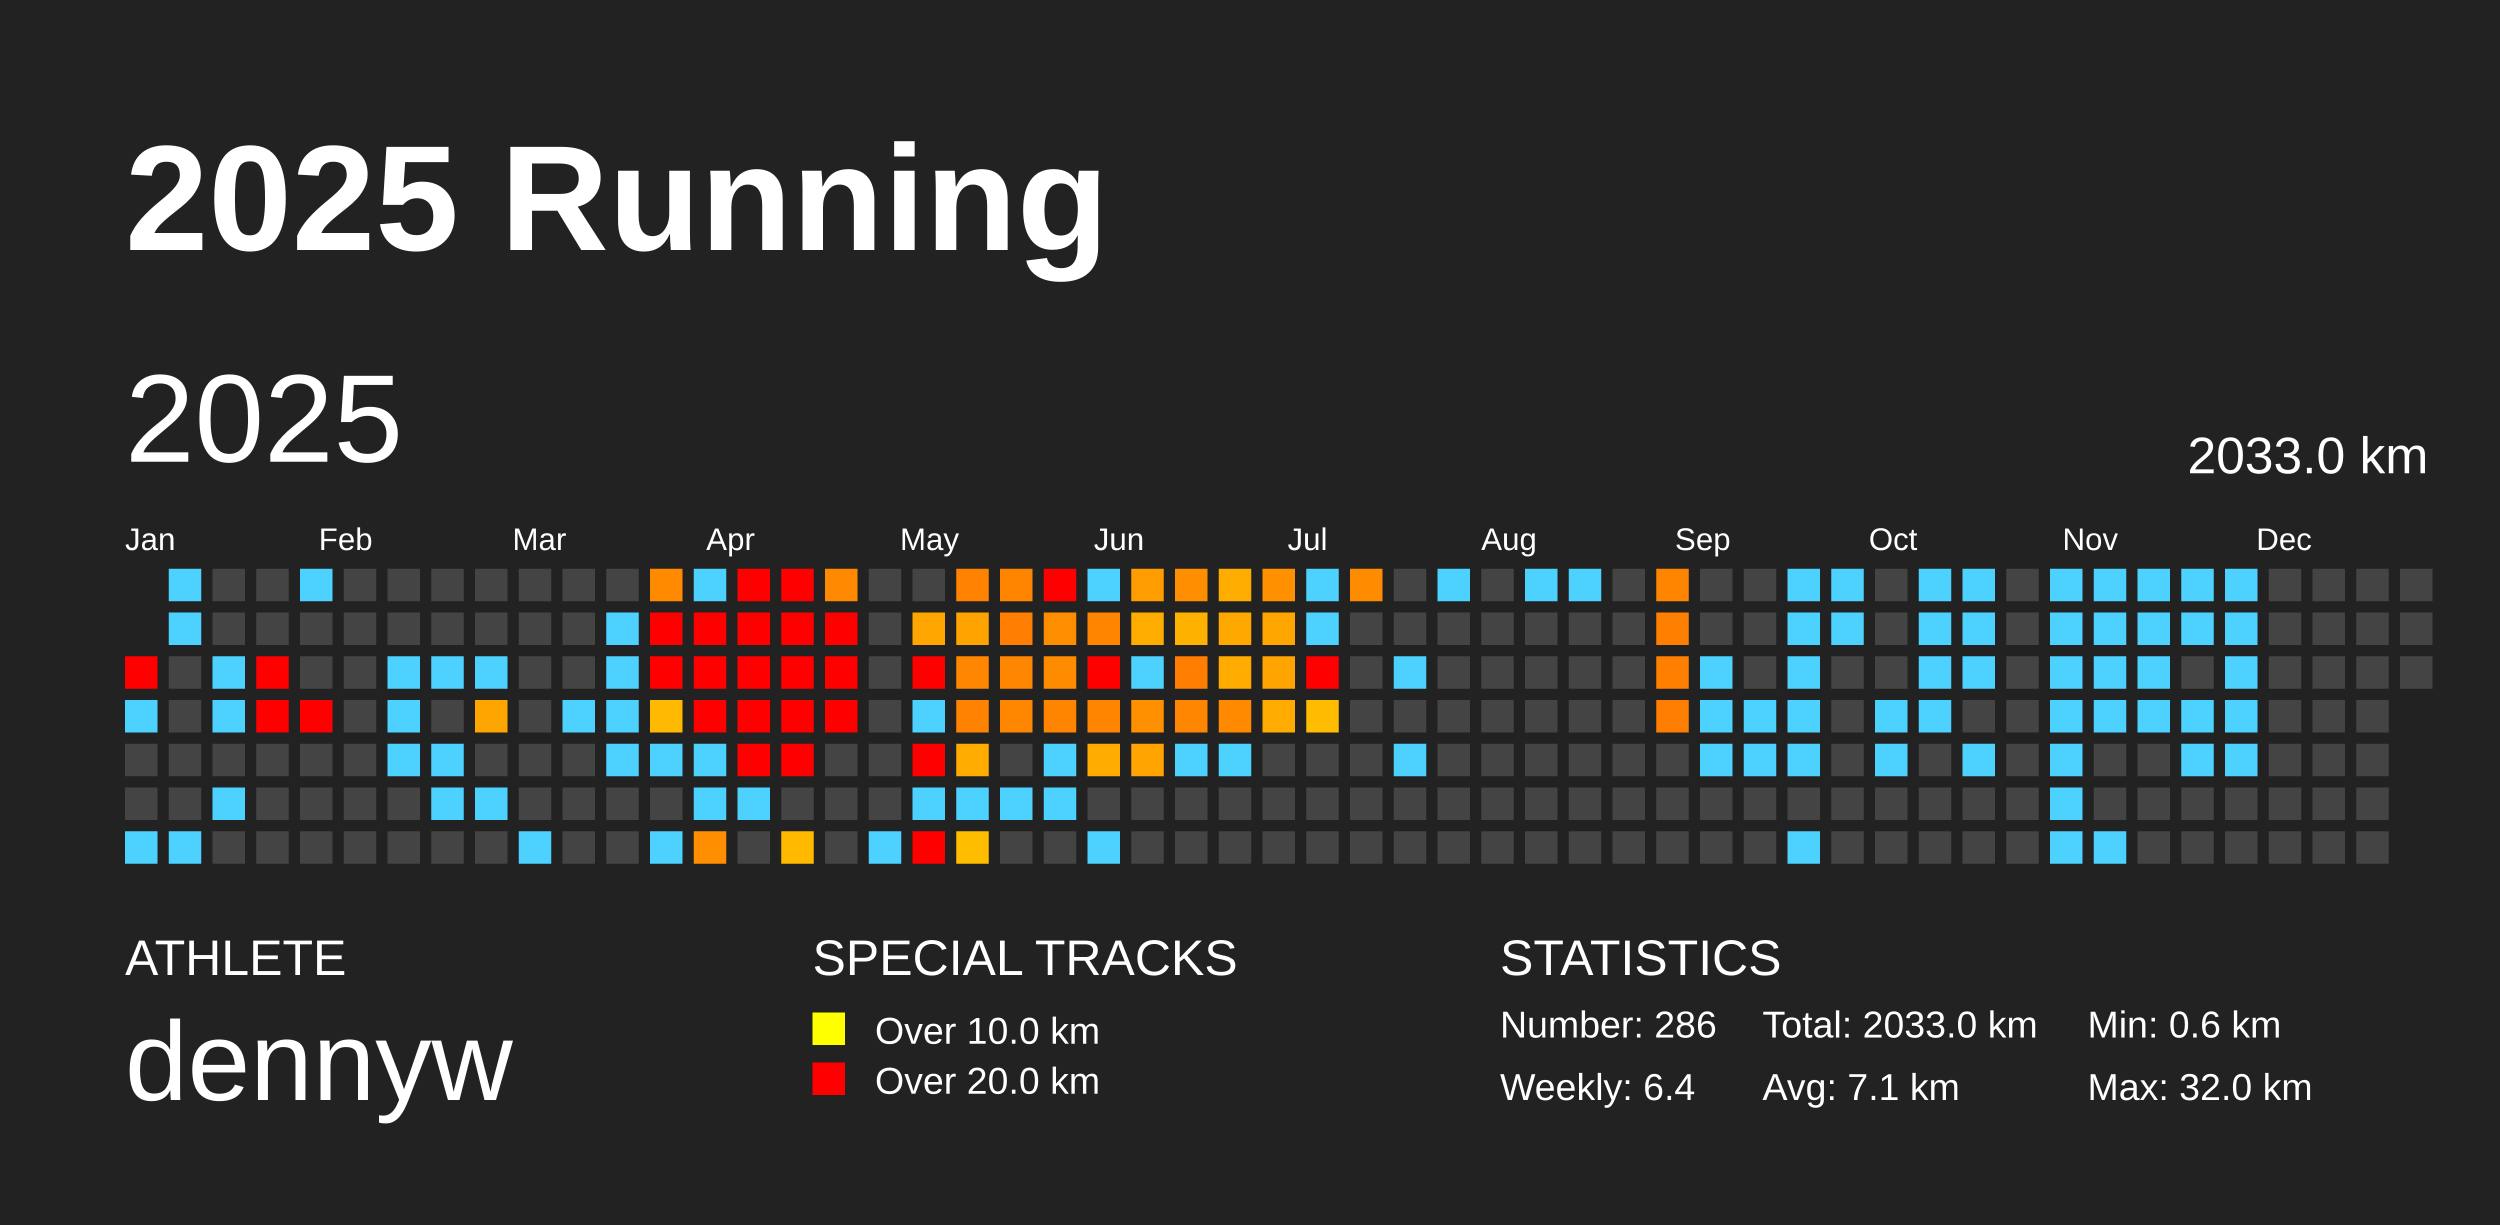
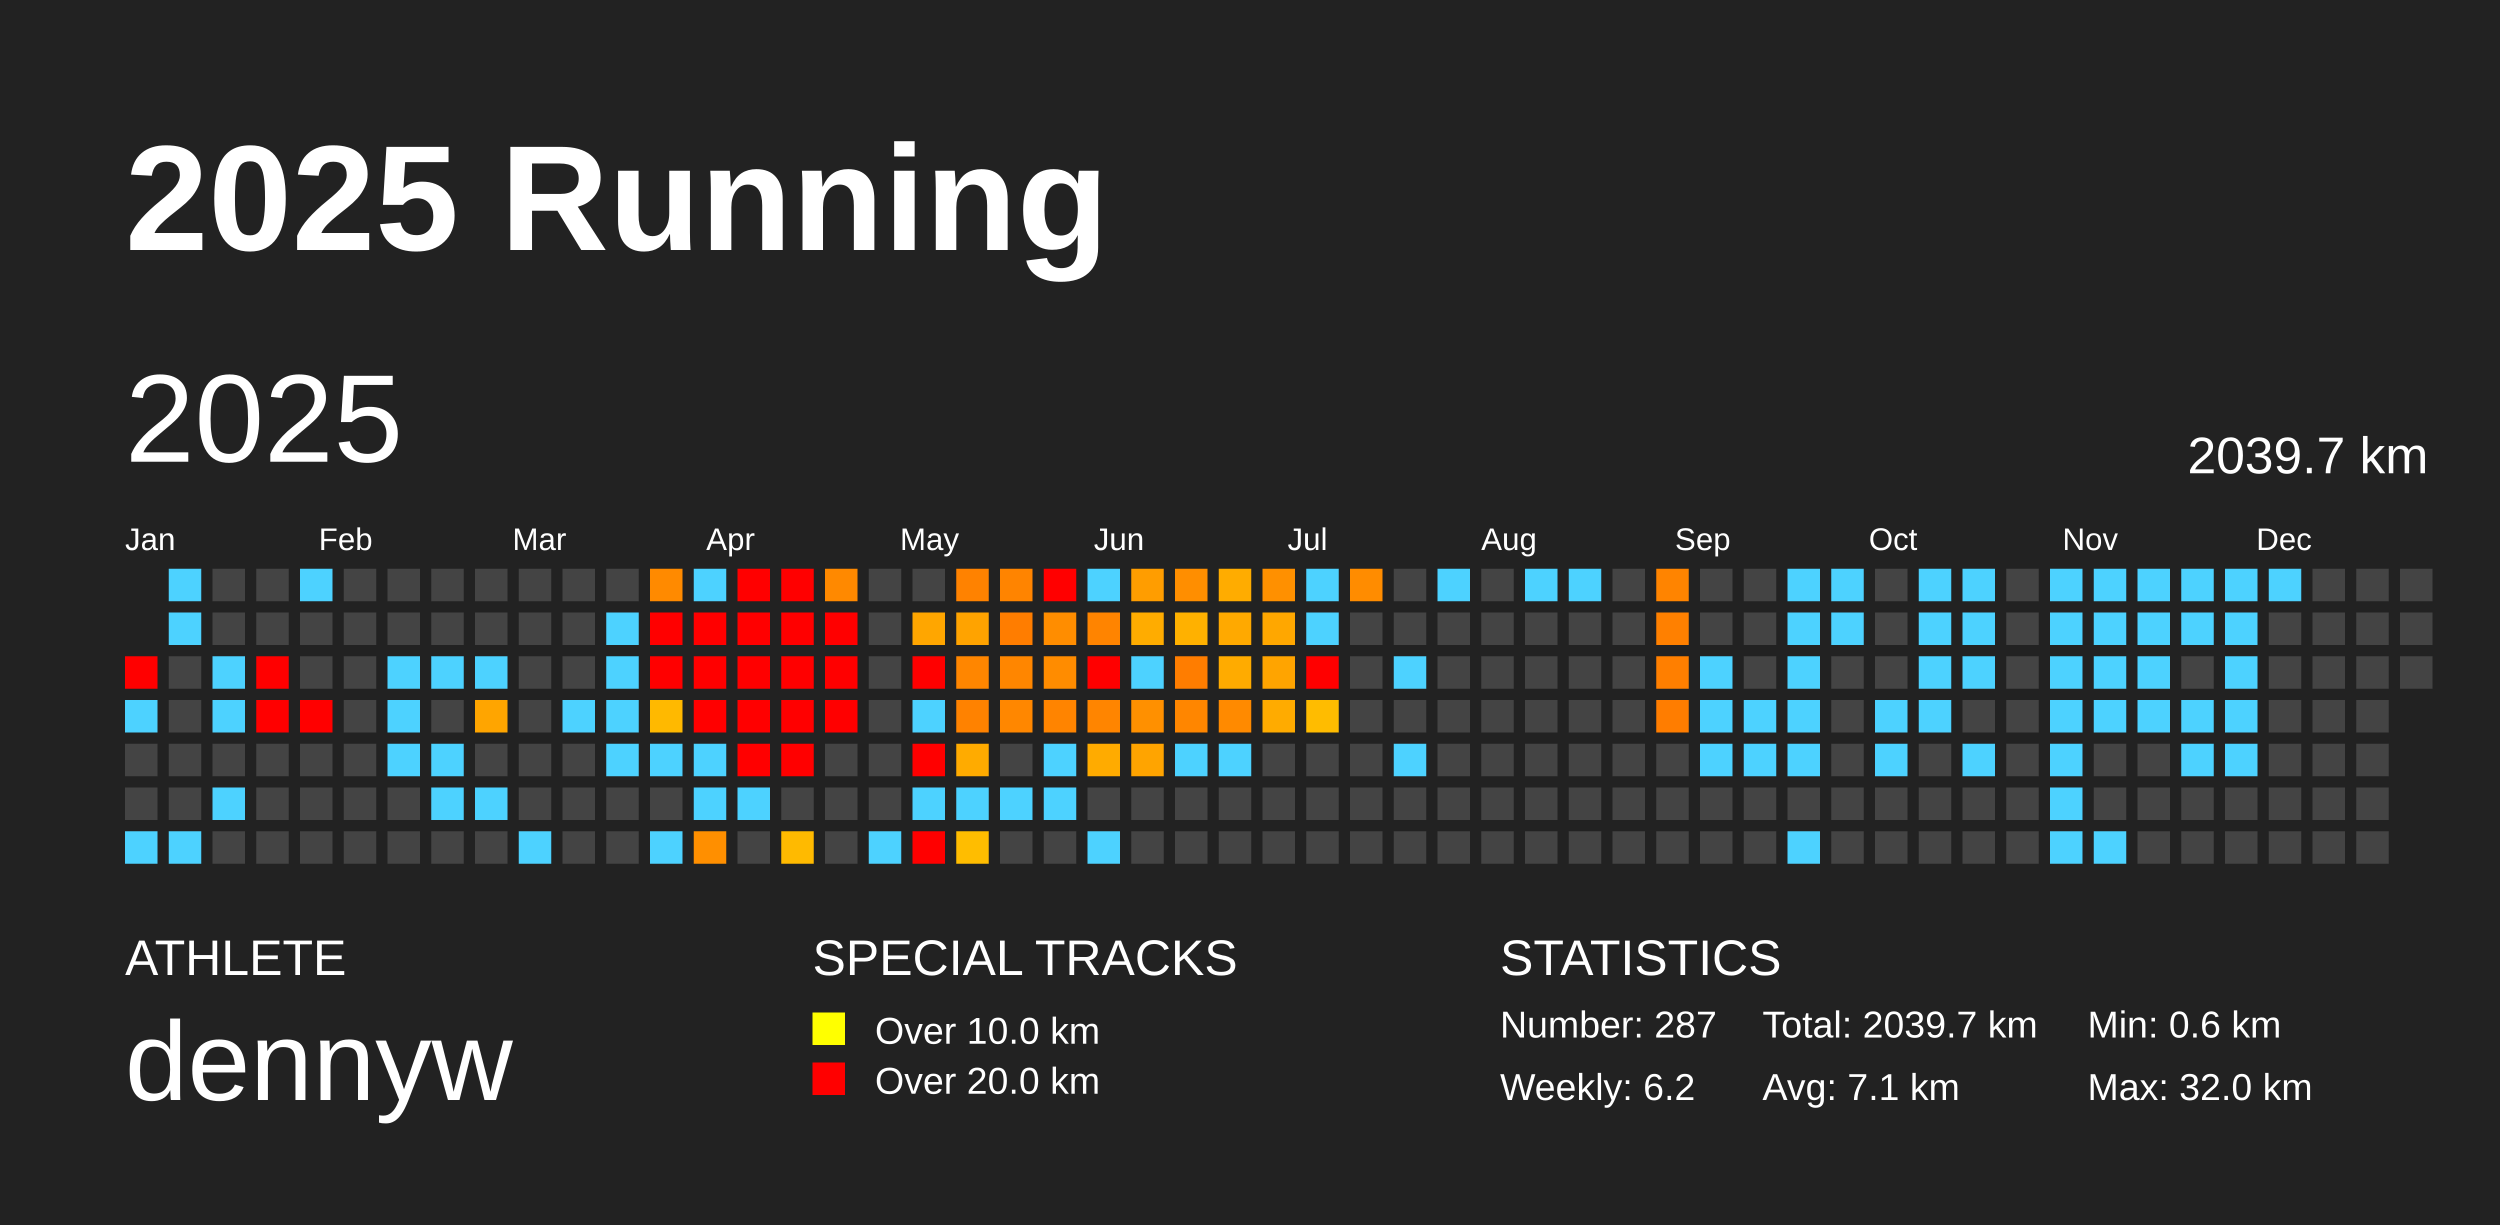
<svg xmlns="http://www.w3.org/2000/svg" baseProfile="full" height="98mm" version="1.1" viewBox="0,0,200,98" width="200mm">
  <defs />
  <rect fill="#222222" height="98" width="200" x="0" y="0" />
  <text fill="#FFFFFF" style="font-size:12px; font-family:Arial; font-weight:bold;" x="10" y="20">2025 Running</text>
  <text fill="#FFFFFF" style="font-size:4px; font-family:Arial" x="10" y="78">ATHLETE</text>
  <text fill="#FFFFFF" style="font-size:9px; font-family:Arial" x="10" y="88">dennyw</text>
  <text fill="#FFFFFF" style="font-size:4px; font-family:Arial" x="65" y="78">SPECIAL TRACKS</text>
  <rect fill="yellow" height="2.6" width="2.6" x="65" y="81" />
  <text fill="#FFFFFF" style="font-size:3px; font-family:Arial" x="70" y="83.5">Over 10.0 km</text>
  <rect fill="red" height="2.6" width="2.6" x="65" y="85" />
  <text fill="#FFFFFF" style="font-size:3px; font-family:Arial" x="70" y="87.5">Over 20.0 km</text>
  <text fill="#FFFFFF" style="font-size:4px; font-family:Arial" x="120" y="78">STATISTICS</text>
-   <text fill="#FFFFFF" style="font-size:3px; font-family:Arial" x="120" y="83">Number: 286</text>
-   <text fill="#FFFFFF" style="font-size:3px; font-family:Arial" x="120" y="88">Weekly: 6.4</text>
-   <text fill="#FFFFFF" style="font-size:3px; font-family:Arial" x="141" y="83">Total: 2033.0 km</text>
+   <text fill="#FFFFFF" style="font-size:3px; font-family:Arial" x="120" y="83">Number: 287</text>
+   <text fill="#FFFFFF" style="font-size:3px; font-family:Arial" x="120" y="88">Weekly: 6.2</text>
+   <text fill="#FFFFFF" style="font-size:3px; font-family:Arial" x="141" y="83">Total: 2039.7 km</text>
  <text fill="#FFFFFF" style="font-size:3px; font-family:Arial" x="141" y="88">Avg: 7.1 km</text>
  <text fill="#FFFFFF" style="font-size:3px; font-family:Arial" x="167" y="83">Min: 0.6 km</text>
  <text fill="#FFFFFF" style="font-size:3px; font-family:Arial" x="167" y="88">Max: 32.0 km</text>
  <text dominant-baseline="hanging" fill="#FFFFFF" style="font-size:10.0px; font-family:Arial;" x="10" y="30">2025</text>
-   <text dominant-baseline="hanging" fill="#FFFFFF" style="font-size:4.125px; font-family:Arial;" x="175" y="35">2033.0 km</text>
+   <text dominant-baseline="hanging" fill="#FFFFFF" style="font-size:4.125px; font-family:Arial;" x="175" y="35">2039.7 km</text>
  <text fill="#FFFFFF" style="font-size:2.5px; font-family:Arial" x="10.0" y="44">Jan</text>
  <text fill="#FFFFFF" style="font-size:2.5px; font-family:Arial" x="25.5" y="44">Feb</text>
  <text fill="#FFFFFF" style="font-size:2.5px; font-family:Arial" x="41.0" y="44">Mar</text>
  <text fill="#FFFFFF" style="font-size:2.5px; font-family:Arial" x="56.5" y="44">Apr</text>
  <text fill="#FFFFFF" style="font-size:2.5px; font-family:Arial" x="72.0" y="44">May</text>
  <text fill="#FFFFFF" style="font-size:2.5px; font-family:Arial" x="87.5" y="44">Jun</text>
  <text fill="#FFFFFF" style="font-size:2.5px; font-family:Arial" x="103.0" y="44">Jul</text>
  <text fill="#FFFFFF" style="font-size:2.5px; font-family:Arial" x="118.5" y="44">Aug</text>
  <text fill="#FFFFFF" style="font-size:2.5px; font-family:Arial" x="134.0" y="44">Sep</text>
  <text fill="#FFFFFF" style="font-size:2.5px; font-family:Arial" x="149.5" y="44">Oct</text>
  <text fill="#FFFFFF" style="font-size:2.5px; font-family:Arial" x="165.0" y="44">Nov</text>
  <text fill="#FFFFFF" style="font-size:2.5px; font-family:Arial" x="180.5" y="44">Dec</text>
  <rect fill="red" height="2.6" width="2.6" x="10.0" y="52.5" />
  <rect fill="#4dd2ff" height="2.6" width="2.6" x="10.0" y="56.0" />
  <rect fill="#444444" height="2.6" width="2.6" x="10.0" y="59.5" />
  <rect fill="#444444" height="2.6" width="2.6" x="10.0" y="63.0" />
  <rect fill="#4dd2ff" height="2.6" width="2.6" x="10.0" y="66.5" />
  <rect fill="#4dd2ff" height="2.6" width="2.6" x="13.5" y="45.5" />
  <rect fill="#4dd2ff" height="2.6" width="2.6" x="13.5" y="49.0" />
  <rect fill="#444444" height="2.6" width="2.6" x="13.5" y="52.5" />
  <rect fill="#444444" height="2.6" width="2.6" x="13.5" y="56.0" />
  <rect fill="#444444" height="2.6" width="2.6" x="13.5" y="59.5" />
  <rect fill="#444444" height="2.6" width="2.6" x="13.5" y="63.0" />
  <rect fill="#4dd2ff" height="2.6" width="2.6" x="13.5" y="66.5" />
  <rect fill="#444444" height="2.6" width="2.6" x="17.0" y="45.5" />
  <rect fill="#444444" height="2.6" width="2.6" x="17.0" y="49.0" />
  <rect fill="#4dd2ff" height="2.6" width="2.6" x="17.0" y="52.5" />
  <rect fill="#4dd2ff" height="2.6" width="2.6" x="17.0" y="56.0" />
  <rect fill="#444444" height="2.6" width="2.6" x="17.0" y="59.5" />
  <rect fill="#4dd2ff" height="2.6" width="2.6" x="17.0" y="63.0" />
  <rect fill="#444444" height="2.6" width="2.6" x="17.0" y="66.5" />
  <rect fill="#444444" height="2.6" width="2.6" x="20.5" y="45.5" />
  <rect fill="#444444" height="2.6" width="2.6" x="20.5" y="49.0" />
  <rect fill="red" height="2.6" width="2.6" x="20.5" y="52.5" />
  <rect fill="red" height="2.6" width="2.6" x="20.5" y="56.0" />
  <rect fill="#444444" height="2.6" width="2.6" x="20.5" y="59.5" />
  <rect fill="#444444" height="2.6" width="2.6" x="20.5" y="63.0" />
  <rect fill="#444444" height="2.6" width="2.6" x="20.5" y="66.5" />
  <rect fill="#4dd2ff" height="2.6" width="2.6" x="24.0" y="45.5" />
  <rect fill="#444444" height="2.6" width="2.6" x="24.0" y="49.0" />
  <rect fill="#444444" height="2.6" width="2.6" x="24.0" y="52.5" />
  <rect fill="red" height="2.6" width="2.6" x="24.0" y="56.0" />
  <rect fill="#444444" height="2.6" width="2.6" x="24.0" y="59.5" />
  <rect fill="#444444" height="2.6" width="2.6" x="24.0" y="63.0" />
  <rect fill="#444444" height="2.6" width="2.6" x="24.0" y="66.5" />
  <rect fill="#444444" height="2.6" width="2.6" x="27.5" y="45.5" />
  <rect fill="#444444" height="2.6" width="2.6" x="27.5" y="49.0" />
  <rect fill="#444444" height="2.6" width="2.6" x="27.5" y="52.5" />
  <rect fill="#444444" height="2.6" width="2.6" x="27.5" y="56.0" />
  <rect fill="#444444" height="2.6" width="2.6" x="27.5" y="59.5" />
  <rect fill="#444444" height="2.6" width="2.6" x="27.5" y="63.0" />
  <rect fill="#444444" height="2.6" width="2.6" x="27.5" y="66.5" />
  <rect fill="#444444" height="2.6" width="2.6" x="31.0" y="45.5" />
  <rect fill="#444444" height="2.6" width="2.6" x="31.0" y="49.0" />
  <rect fill="#4dd2ff" height="2.6" width="2.6" x="31.0" y="52.5" />
  <rect fill="#4dd2ff" height="2.6" width="2.6" x="31.0" y="56.0" />
  <rect fill="#4dd2ff" height="2.6" width="2.6" x="31.0" y="59.5" />
  <rect fill="#444444" height="2.6" width="2.6" x="31.0" y="63.0" />
  <rect fill="#444444" height="2.6" width="2.6" x="31.0" y="66.5" />
  <rect fill="#444444" height="2.6" width="2.6" x="34.5" y="45.5" />
  <rect fill="#444444" height="2.6" width="2.6" x="34.5" y="49.0" />
  <rect fill="#4dd2ff" height="2.6" width="2.6" x="34.5" y="52.5" />
  <rect fill="#444444" height="2.6" width="2.6" x="34.5" y="56.0" />
  <rect fill="#4dd2ff" height="2.6" width="2.6" x="34.5" y="59.5" />
  <rect fill="#4dd2ff" height="2.6" width="2.6" x="34.5" y="63.0" />
  <rect fill="#444444" height="2.6" width="2.6" x="34.5" y="66.5" />
  <rect fill="#444444" height="2.6" width="2.6" x="38.0" y="45.5" />
  <rect fill="#444444" height="2.6" width="2.6" x="38.0" y="49.0" />
  <rect fill="#4dd2ff" height="2.6" width="2.6" x="38.0" y="52.5" />
  <rect fill="#ffa500" height="2.6" width="2.6" x="38.0" y="56.0" />
  <rect fill="#444444" height="2.6" width="2.6" x="38.0" y="59.5" />
  <rect fill="#4dd2ff" height="2.6" width="2.6" x="38.0" y="63.0" />
  <rect fill="#444444" height="2.6" width="2.6" x="38.0" y="66.5" />
  <rect fill="#444444" height="2.6" width="2.6" x="41.5" y="45.5" />
  <rect fill="#444444" height="2.6" width="2.6" x="41.5" y="49.0" />
  <rect fill="#444444" height="2.6" width="2.6" x="41.5" y="52.5" />
  <rect fill="#444444" height="2.6" width="2.6" x="41.5" y="56.0" />
  <rect fill="#444444" height="2.6" width="2.6" x="41.5" y="59.5" />
  <rect fill="#444444" height="2.6" width="2.6" x="41.5" y="63.0" />
  <rect fill="#4dd2ff" height="2.6" width="2.6" x="41.5" y="66.5" />
  <rect fill="#444444" height="2.6" width="2.6" x="45.0" y="45.5" />
  <rect fill="#444444" height="2.6" width="2.6" x="45.0" y="49.0" />
  <rect fill="#444444" height="2.6" width="2.6" x="45.0" y="52.5" />
  <rect fill="#4dd2ff" height="2.6" width="2.6" x="45.0" y="56.0" />
  <rect fill="#444444" height="2.6" width="2.6" x="45.0" y="59.5" />
  <rect fill="#444444" height="2.6" width="2.6" x="45.0" y="63.0" />
  <rect fill="#444444" height="2.6" width="2.6" x="45.0" y="66.5" />
  <rect fill="#444444" height="2.6" width="2.6" x="48.5" y="45.5" />
  <rect fill="#4dd2ff" height="2.6" width="2.6" x="48.5" y="49.0" />
  <rect fill="#4dd2ff" height="2.6" width="2.6" x="48.5" y="52.5" />
  <rect fill="#4dd2ff" height="2.6" width="2.6" x="48.5" y="56.0" />
  <rect fill="#4dd2ff" height="2.6" width="2.6" x="48.5" y="59.5" />
  <rect fill="#444444" height="2.6" width="2.6" x="48.5" y="63.0" />
  <rect fill="#444444" height="2.6" width="2.6" x="48.5" y="66.5" />
  <rect fill="#ff8a00" height="2.6" width="2.6" x="52.0" y="45.5" />
  <rect fill="red" height="2.6" width="2.6" x="52.0" y="49.0" />
  <rect fill="red" height="2.6" width="2.6" x="52.0" y="52.5" />
  <rect fill="#ffb900" height="2.6" width="2.6" x="52.0" y="56.0" />
  <rect fill="#4dd2ff" height="2.6" width="2.6" x="52.0" y="59.5" />
  <rect fill="#444444" height="2.6" width="2.6" x="52.0" y="63.0" />
  <rect fill="#4dd2ff" height="2.6" width="2.6" x="52.0" y="66.5" />
  <rect fill="#4dd2ff" height="2.6" width="2.6" x="55.5" y="45.5" />
  <rect fill="red" height="2.6" width="2.6" x="55.5" y="49.0" />
  <rect fill="red" height="2.6" width="2.6" x="55.5" y="52.5" />
  <rect fill="red" height="2.6" width="2.6" x="55.5" y="56.0" />
  <rect fill="#4dd2ff" height="2.6" width="2.6" x="55.5" y="59.5" />
  <rect fill="#4dd2ff" height="2.6" width="2.6" x="55.5" y="63.0" />
  <rect fill="#ff8f00" height="2.6" width="2.6" x="55.5" y="66.5" />
  <rect fill="red" height="2.6" width="2.6" x="59.0" y="45.5" />
  <rect fill="red" height="2.6" width="2.6" x="59.0" y="49.0" />
  <rect fill="red" height="2.6" width="2.6" x="59.0" y="52.5" />
  <rect fill="red" height="2.6" width="2.6" x="59.0" y="56.0" />
  <rect fill="red" height="2.6" width="2.6" x="59.0" y="59.5" />
  <rect fill="#4dd2ff" height="2.6" width="2.6" x="59.0" y="63.0" />
  <rect fill="#444444" height="2.6" width="2.6" x="59.0" y="66.5" />
  <rect fill="red" height="2.6" width="2.6" x="62.5" y="45.5" />
  <rect fill="red" height="2.6" width="2.6" x="62.5" y="49.0" />
  <rect fill="red" height="2.6" width="2.6" x="62.5" y="52.5" />
  <rect fill="red" height="2.6" width="2.6" x="62.5" y="56.0" />
  <rect fill="red" height="2.6" width="2.6" x="62.5" y="59.5" />
  <rect fill="#444444" height="2.6" width="2.6" x="62.5" y="63.0" />
  <rect fill="#ffba00" height="2.6" width="2.6" x="62.5" y="66.5" />
  <rect fill="#ff8900" height="2.6" width="2.6" x="66.0" y="45.5" />
  <rect fill="red" height="2.6" width="2.6" x="66.0" y="49.0" />
  <rect fill="red" height="2.6" width="2.6" x="66.0" y="52.5" />
  <rect fill="red" height="2.6" width="2.6" x="66.0" y="56.0" />
  <rect fill="#444444" height="2.6" width="2.6" x="66.0" y="59.5" />
  <rect fill="#444444" height="2.6" width="2.6" x="66.0" y="63.0" />
  <rect fill="#444444" height="2.6" width="2.6" x="66.0" y="66.5" />
  <rect fill="#444444" height="2.6" width="2.6" x="69.5" y="45.5" />
  <rect fill="#444444" height="2.6" width="2.6" x="69.5" y="49.0" />
  <rect fill="#444444" height="2.6" width="2.6" x="69.5" y="52.5" />
  <rect fill="#444444" height="2.6" width="2.6" x="69.5" y="56.0" />
  <rect fill="#444444" height="2.6" width="2.6" x="69.5" y="59.5" />
  <rect fill="#444444" height="2.6" width="2.6" x="69.5" y="63.0" />
  <rect fill="#4dd2ff" height="2.6" width="2.6" x="69.5" y="66.5" />
  <rect fill="#444444" height="2.6" width="2.6" x="73.0" y="45.5" />
  <rect fill="#ffa600" height="2.6" width="2.6" x="73.0" y="49.0" />
  <rect fill="red" height="2.6" width="2.6" x="73.0" y="52.5" />
  <rect fill="#4dd2ff" height="2.6" width="2.6" x="73.0" y="56.0" />
  <rect fill="red" height="2.6" width="2.6" x="73.0" y="59.5" />
  <rect fill="#4dd2ff" height="2.6" width="2.6" x="73.0" y="63.0" />
  <rect fill="red" height="2.6" width="2.6" x="73.0" y="66.5" />
  <rect fill="#ff8200" height="2.6" width="2.6" x="76.5" y="45.5" />
  <rect fill="#ffa300" height="2.6" width="2.6" x="76.5" y="49.0" />
  <rect fill="#ff8600" height="2.6" width="2.6" x="76.5" y="52.5" />
  <rect fill="#ff8200" height="2.6" width="2.6" x="76.5" y="56.0" />
  <rect fill="#ffab00" height="2.6" width="2.6" x="76.5" y="59.5" />
  <rect fill="#4dd2ff" height="2.6" width="2.6" x="76.5" y="63.0" />
  <rect fill="#ffbd00" height="2.6" width="2.6" x="76.5" y="66.5" />
  <rect fill="#ff8400" height="2.6" width="2.6" x="80.0" y="45.5" />
  <rect fill="#ff7d00" height="2.6" width="2.6" x="80.0" y="49.0" />
  <rect fill="#ff8600" height="2.6" width="2.6" x="80.0" y="52.5" />
  <rect fill="#ff8700" height="2.6" width="2.6" x="80.0" y="56.0" />
  <rect fill="#444444" height="2.6" width="2.6" x="80.0" y="59.5" />
  <rect fill="#4dd2ff" height="2.6" width="2.6" x="80.0" y="63.0" />
  <rect fill="#444444" height="2.6" width="2.6" x="80.0" y="66.5" />
  <rect fill="red" height="2.6" width="2.6" x="83.5" y="45.5" />
  <rect fill="#ff8d00" height="2.6" width="2.6" x="83.5" y="49.0" />
  <rect fill="#ff8c00" height="2.6" width="2.6" x="83.5" y="52.5" />
  <rect fill="#ff8400" height="2.6" width="2.6" x="83.5" y="56.0" />
  <rect fill="#4dd2ff" height="2.6" width="2.6" x="83.5" y="59.5" />
  <rect fill="#4dd2ff" height="2.6" width="2.6" x="83.5" y="63.0" />
  <rect fill="#444444" height="2.6" width="2.6" x="83.5" y="66.5" />
  <rect fill="#4dd2ff" height="2.6" width="2.6" x="87.0" y="45.5" />
  <rect fill="#ff8400" height="2.6" width="2.6" x="87.0" y="49.0" />
  <rect fill="red" height="2.6" width="2.6" x="87.0" y="52.5" />
  <rect fill="#ff8500" height="2.6" width="2.6" x="87.0" y="56.0" />
  <rect fill="#ffab00" height="2.6" width="2.6" x="87.0" y="59.5" />
  <rect fill="#444444" height="2.6" width="2.6" x="87.0" y="63.0" />
  <rect fill="#4dd2ff" height="2.6" width="2.6" x="87.0" y="66.5" />
  <rect fill="#ff9d00" height="2.6" width="2.6" x="90.5" y="45.5" />
  <rect fill="#ffac00" height="2.6" width="2.6" x="90.5" y="49.0" />
  <rect fill="#4dd2ff" height="2.6" width="2.6" x="90.5" y="52.5" />
  <rect fill="#ff9000" height="2.6" width="2.6" x="90.5" y="56.0" />
  <rect fill="#ffa400" height="2.6" width="2.6" x="90.5" y="59.5" />
  <rect fill="#444444" height="2.6" width="2.6" x="90.5" y="63.0" />
  <rect fill="#444444" height="2.6" width="2.6" x="90.5" y="66.5" />
  <rect fill="#ff8e00" height="2.6" width="2.6" x="94.0" y="45.5" />
  <rect fill="#ffb100" height="2.6" width="2.6" x="94.0" y="49.0" />
  <rect fill="#ff7d00" height="2.6" width="2.6" x="94.0" y="52.5" />
  <rect fill="#ff8600" height="2.6" width="2.6" x="94.0" y="56.0" />
  <rect fill="#4dd2ff" height="2.6" width="2.6" x="94.0" y="59.5" />
  <rect fill="#444444" height="2.6" width="2.6" x="94.0" y="63.0" />
  <rect fill="#444444" height="2.6" width="2.6" x="94.0" y="66.5" />
  <rect fill="#ffac00" height="2.6" width="2.6" x="97.5" y="45.5" />
  <rect fill="#ffa900" height="2.6" width="2.6" x="97.5" y="49.0" />
  <rect fill="#ffab00" height="2.6" width="2.6" x="97.5" y="52.5" />
  <rect fill="#ff8a00" height="2.6" width="2.6" x="97.5" y="56.0" />
  <rect fill="#4dd2ff" height="2.6" width="2.6" x="97.5" y="59.5" />
  <rect fill="#444444" height="2.6" width="2.6" x="97.5" y="63.0" />
  <rect fill="#444444" height="2.6" width="2.6" x="97.5" y="66.5" />
  <rect fill="#ff9000" height="2.6" width="2.6" x="101.0" y="45.5" />
  <rect fill="#ffa700" height="2.6" width="2.6" x="101.0" y="49.0" />
  <rect fill="#ffa400" height="2.6" width="2.6" x="101.0" y="52.5" />
  <rect fill="#ffab00" height="2.6" width="2.6" x="101.0" y="56.0" />
  <rect fill="#444444" height="2.6" width="2.6" x="101.0" y="59.5" />
  <rect fill="#444444" height="2.6" width="2.6" x="101.0" y="63.0" />
  <rect fill="#444444" height="2.6" width="2.6" x="101.0" y="66.5" />
  <rect fill="#4dd2ff" height="2.6" width="2.6" x="104.5" y="45.5" />
  <rect fill="#4dd2ff" height="2.6" width="2.6" x="104.5" y="49.0" />
  <rect fill="red" height="2.6" width="2.6" x="104.5" y="52.5" />
  <rect fill="#ffbc00" height="2.6" width="2.6" x="104.5" y="56.0" />
  <rect fill="#444444" height="2.6" width="2.6" x="104.5" y="59.5" />
  <rect fill="#444444" height="2.6" width="2.6" x="104.5" y="63.0" />
  <rect fill="#444444" height="2.6" width="2.6" x="104.5" y="66.5" />
  <rect fill="#ff8c00" height="2.6" width="2.6" x="108.0" y="45.5" />
  <rect fill="#444444" height="2.6" width="2.6" x="108.0" y="49.0" />
  <rect fill="#444444" height="2.6" width="2.6" x="108.0" y="52.5" />
  <rect fill="#444444" height="2.6" width="2.6" x="108.0" y="56.0" />
  <rect fill="#444444" height="2.6" width="2.6" x="108.0" y="59.5" />
  <rect fill="#444444" height="2.6" width="2.6" x="108.0" y="63.0" />
  <rect fill="#444444" height="2.6" width="2.6" x="108.0" y="66.5" />
  <rect fill="#444444" height="2.6" width="2.6" x="111.5" y="45.5" />
  <rect fill="#444444" height="2.6" width="2.6" x="111.5" y="49.0" />
  <rect fill="#4dd2ff" height="2.6" width="2.6" x="111.5" y="52.5" />
  <rect fill="#444444" height="2.6" width="2.6" x="111.5" y="56.0" />
  <rect fill="#4dd2ff" height="2.6" width="2.6" x="111.5" y="59.5" />
  <rect fill="#444444" height="2.6" width="2.6" x="111.5" y="63.0" />
  <rect fill="#444444" height="2.6" width="2.6" x="111.5" y="66.5" />
  <rect fill="#4dd2ff" height="2.6" width="2.6" x="115.0" y="45.5" />
  <rect fill="#444444" height="2.6" width="2.6" x="115.0" y="49.0" />
  <rect fill="#444444" height="2.6" width="2.6" x="115.0" y="52.5" />
  <rect fill="#444444" height="2.6" width="2.6" x="115.0" y="56.0" />
  <rect fill="#444444" height="2.6" width="2.6" x="115.0" y="59.5" />
  <rect fill="#444444" height="2.6" width="2.6" x="115.0" y="63.0" />
  <rect fill="#444444" height="2.6" width="2.6" x="115.0" y="66.5" />
  <rect fill="#444444" height="2.6" width="2.6" x="118.5" y="45.5" />
  <rect fill="#444444" height="2.6" width="2.6" x="118.5" y="49.0" />
  <rect fill="#444444" height="2.6" width="2.6" x="118.5" y="52.5" />
  <rect fill="#444444" height="2.6" width="2.6" x="118.5" y="56.0" />
  <rect fill="#444444" height="2.6" width="2.6" x="118.5" y="59.5" />
  <rect fill="#444444" height="2.6" width="2.6" x="118.5" y="63.0" />
  <rect fill="#444444" height="2.6" width="2.6" x="118.5" y="66.5" />
  <rect fill="#4dd2ff" height="2.6" width="2.6" x="122.0" y="45.5" />
  <rect fill="#444444" height="2.6" width="2.6" x="122.0" y="49.0" />
  <rect fill="#444444" height="2.6" width="2.6" x="122.0" y="52.5" />
  <rect fill="#444444" height="2.6" width="2.6" x="122.0" y="56.0" />
  <rect fill="#444444" height="2.6" width="2.6" x="122.0" y="59.5" />
  <rect fill="#444444" height="2.6" width="2.6" x="122.0" y="63.0" />
  <rect fill="#444444" height="2.6" width="2.6" x="122.0" y="66.5" />
  <rect fill="#4dd2ff" height="2.6" width="2.6" x="125.5" y="45.5" />
  <rect fill="#444444" height="2.6" width="2.6" x="125.5" y="49.0" />
  <rect fill="#444444" height="2.6" width="2.6" x="125.5" y="52.5" />
  <rect fill="#444444" height="2.6" width="2.6" x="125.5" y="56.0" />
  <rect fill="#444444" height="2.6" width="2.6" x="125.5" y="59.5" />
  <rect fill="#444444" height="2.6" width="2.6" x="125.5" y="63.0" />
  <rect fill="#444444" height="2.6" width="2.6" x="125.5" y="66.5" />
  <rect fill="#444444" height="2.6" width="2.6" x="129.0" y="45.5" />
  <rect fill="#444444" height="2.6" width="2.6" x="129.0" y="49.0" />
  <rect fill="#444444" height="2.6" width="2.6" x="129.0" y="52.5" />
  <rect fill="#444444" height="2.6" width="2.6" x="129.0" y="56.0" />
  <rect fill="#444444" height="2.6" width="2.6" x="129.0" y="59.5" />
  <rect fill="#444444" height="2.6" width="2.6" x="129.0" y="63.0" />
  <rect fill="#444444" height="2.6" width="2.6" x="129.0" y="66.5" />
  <rect fill="#ff8400" height="2.6" width="2.6" x="132.5" y="45.5" />
  <rect fill="#ff8000" height="2.6" width="2.6" x="132.5" y="49.0" />
  <rect fill="#ff7f00" height="2.6" width="2.6" x="132.5" y="52.5" />
  <rect fill="#ff7d00" height="2.6" width="2.6" x="132.5" y="56.0" />
  <rect fill="#444444" height="2.6" width="2.6" x="132.5" y="59.5" />
  <rect fill="#444444" height="2.6" width="2.6" x="132.5" y="63.0" />
  <rect fill="#444444" height="2.6" width="2.6" x="132.5" y="66.5" />
  <rect fill="#444444" height="2.6" width="2.6" x="136.0" y="45.5" />
  <rect fill="#444444" height="2.6" width="2.6" x="136.0" y="49.0" />
  <rect fill="#4dd2ff" height="2.6" width="2.6" x="136.0" y="52.5" />
  <rect fill="#4dd2ff" height="2.6" width="2.6" x="136.0" y="56.0" />
  <rect fill="#4dd2ff" height="2.6" width="2.6" x="136.0" y="59.5" />
  <rect fill="#444444" height="2.6" width="2.6" x="136.0" y="63.0" />
  <rect fill="#444444" height="2.6" width="2.6" x="136.0" y="66.5" />
  <rect fill="#444444" height="2.6" width="2.6" x="139.5" y="45.5" />
  <rect fill="#444444" height="2.6" width="2.6" x="139.5" y="49.0" />
  <rect fill="#444444" height="2.6" width="2.6" x="139.5" y="52.5" />
  <rect fill="#4dd2ff" height="2.6" width="2.6" x="139.5" y="56.0" />
  <rect fill="#4dd2ff" height="2.6" width="2.6" x="139.5" y="59.5" />
  <rect fill="#444444" height="2.6" width="2.6" x="139.5" y="63.0" />
  <rect fill="#444444" height="2.6" width="2.6" x="139.5" y="66.5" />
  <rect fill="#4dd2ff" height="2.6" width="2.6" x="143.0" y="45.5" />
  <rect fill="#4dd2ff" height="2.6" width="2.6" x="143.0" y="49.0" />
  <rect fill="#4dd2ff" height="2.6" width="2.6" x="143.0" y="52.5" />
  <rect fill="#4dd2ff" height="2.6" width="2.6" x="143.0" y="56.0" />
  <rect fill="#4dd2ff" height="2.6" width="2.6" x="143.0" y="59.5" />
  <rect fill="#444444" height="2.6" width="2.6" x="143.0" y="63.0" />
  <rect fill="#4dd2ff" height="2.6" width="2.6" x="143.0" y="66.5" />
  <rect fill="#4dd2ff" height="2.6" width="2.6" x="146.5" y="45.5" />
  <rect fill="#4dd2ff" height="2.6" width="2.6" x="146.5" y="49.0" />
  <rect fill="#444444" height="2.6" width="2.6" x="146.5" y="52.5" />
  <rect fill="#444444" height="2.6" width="2.6" x="146.5" y="56.0" />
  <rect fill="#444444" height="2.6" width="2.6" x="146.5" y="59.5" />
  <rect fill="#444444" height="2.6" width="2.6" x="146.5" y="63.0" />
  <rect fill="#444444" height="2.6" width="2.6" x="146.5" y="66.5" />
  <rect fill="#444444" height="2.6" width="2.6" x="150.0" y="45.5" />
  <rect fill="#444444" height="2.6" width="2.6" x="150.0" y="49.0" />
  <rect fill="#444444" height="2.6" width="2.6" x="150.0" y="52.5" />
  <rect fill="#4dd2ff" height="2.6" width="2.6" x="150.0" y="56.0" />
  <rect fill="#4dd2ff" height="2.6" width="2.6" x="150.0" y="59.5" />
  <rect fill="#444444" height="2.6" width="2.6" x="150.0" y="63.0" />
  <rect fill="#444444" height="2.6" width="2.6" x="150.0" y="66.5" />
  <rect fill="#4dd2ff" height="2.6" width="2.6" x="153.5" y="45.5" />
  <rect fill="#4dd2ff" height="2.6" width="2.6" x="153.5" y="49.0" />
  <rect fill="#4dd2ff" height="2.6" width="2.6" x="153.5" y="52.5" />
  <rect fill="#4dd2ff" height="2.6" width="2.6" x="153.5" y="56.0" />
  <rect fill="#444444" height="2.6" width="2.6" x="153.5" y="59.5" />
  <rect fill="#444444" height="2.6" width="2.6" x="153.5" y="63.0" />
  <rect fill="#444444" height="2.6" width="2.6" x="153.5" y="66.5" />
  <rect fill="#4dd2ff" height="2.6" width="2.6" x="157.0" y="45.5" />
  <rect fill="#4dd2ff" height="2.6" width="2.6" x="157.0" y="49.0" />
  <rect fill="#4dd2ff" height="2.6" width="2.6" x="157.0" y="52.5" />
  <rect fill="#444444" height="2.6" width="2.6" x="157.0" y="56.0" />
  <rect fill="#4dd2ff" height="2.6" width="2.6" x="157.0" y="59.5" />
  <rect fill="#444444" height="2.6" width="2.6" x="157.0" y="63.0" />
  <rect fill="#444444" height="2.6" width="2.6" x="157.0" y="66.5" />
  <rect fill="#444444" height="2.6" width="2.6" x="160.5" y="45.5" />
  <rect fill="#444444" height="2.6" width="2.6" x="160.5" y="49.0" />
  <rect fill="#444444" height="2.6" width="2.6" x="160.5" y="52.5" />
  <rect fill="#444444" height="2.6" width="2.6" x="160.5" y="56.0" />
  <rect fill="#444444" height="2.6" width="2.6" x="160.5" y="59.5" />
  <rect fill="#444444" height="2.6" width="2.6" x="160.5" y="63.0" />
  <rect fill="#444444" height="2.6" width="2.6" x="160.5" y="66.5" />
  <rect fill="#4dd2ff" height="2.6" width="2.6" x="164.0" y="45.5" />
  <rect fill="#4dd2ff" height="2.6" width="2.6" x="164.0" y="49.0" />
  <rect fill="#4dd2ff" height="2.6" width="2.6" x="164.0" y="52.5" />
  <rect fill="#4dd2ff" height="2.6" width="2.6" x="164.0" y="56.0" />
  <rect fill="#4dd2ff" height="2.6" width="2.6" x="164.0" y="59.5" />
  <rect fill="#4dd2ff" height="2.6" width="2.6" x="164.0" y="63.0" />
  <rect fill="#4dd2ff" height="2.6" width="2.6" x="164.0" y="66.5" />
  <rect fill="#4dd2ff" height="2.6" width="2.6" x="167.5" y="45.5" />
  <rect fill="#4dd2ff" height="2.6" width="2.6" x="167.5" y="49.0" />
  <rect fill="#4dd2ff" height="2.6" width="2.6" x="167.5" y="52.5" />
  <rect fill="#4dd2ff" height="2.6" width="2.6" x="167.5" y="56.0" />
  <rect fill="#444444" height="2.6" width="2.6" x="167.5" y="59.5" />
  <rect fill="#444444" height="2.6" width="2.6" x="167.5" y="63.0" />
  <rect fill="#4dd2ff" height="2.6" width="2.6" x="167.5" y="66.5" />
  <rect fill="#4dd2ff" height="2.6" width="2.6" x="171.0" y="45.5" />
  <rect fill="#4dd2ff" height="2.6" width="2.6" x="171.0" y="49.0" />
  <rect fill="#4dd2ff" height="2.6" width="2.6" x="171.0" y="52.5" />
  <rect fill="#4dd2ff" height="2.6" width="2.6" x="171.0" y="56.0" />
  <rect fill="#444444" height="2.6" width="2.6" x="171.0" y="59.5" />
  <rect fill="#444444" height="2.6" width="2.6" x="171.0" y="63.0" />
  <rect fill="#444444" height="2.6" width="2.6" x="171.0" y="66.5" />
  <rect fill="#4dd2ff" height="2.6" width="2.6" x="174.5" y="45.5" />
  <rect fill="#4dd2ff" height="2.6" width="2.6" x="174.5" y="49.0" />
  <rect fill="#444444" height="2.6" width="2.6" x="174.5" y="52.5" />
  <rect fill="#4dd2ff" height="2.6" width="2.6" x="174.5" y="56.0" />
  <rect fill="#4dd2ff" height="2.6" width="2.6" x="174.5" y="59.5" />
  <rect fill="#444444" height="2.6" width="2.6" x="174.5" y="63.0" />
  <rect fill="#444444" height="2.6" width="2.6" x="174.5" y="66.5" />
  <rect fill="#4dd2ff" height="2.6" width="2.6" x="178.0" y="45.5" />
  <rect fill="#4dd2ff" height="2.6" width="2.6" x="178.0" y="49.0" />
  <rect fill="#4dd2ff" height="2.6" width="2.6" x="178.0" y="52.5" />
  <rect fill="#4dd2ff" height="2.6" width="2.6" x="178.0" y="56.0" />
  <rect fill="#4dd2ff" height="2.6" width="2.6" x="178.0" y="59.5" />
  <rect fill="#444444" height="2.6" width="2.6" x="178.0" y="63.0" />
  <rect fill="#444444" height="2.6" width="2.6" x="178.0" y="66.5" />
-   <rect fill="#444444" height="2.6" width="2.6" x="181.5" y="45.5" />
+   <rect fill="#4dd2ff" height="2.6" width="2.6" x="181.5" y="45.5" />
  <rect fill="#444444" height="2.6" width="2.6" x="181.5" y="49.0" />
  <rect fill="#444444" height="2.6" width="2.6" x="181.5" y="52.5" />
  <rect fill="#444444" height="2.6" width="2.6" x="181.5" y="56.0" />
  <rect fill="#444444" height="2.6" width="2.6" x="181.5" y="59.5" />
  <rect fill="#444444" height="2.6" width="2.6" x="181.5" y="63.0" />
  <rect fill="#444444" height="2.6" width="2.6" x="181.5" y="66.5" />
  <rect fill="#444444" height="2.6" width="2.6" x="185.0" y="45.5" />
  <rect fill="#444444" height="2.6" width="2.6" x="185.0" y="49.0" />
  <rect fill="#444444" height="2.6" width="2.6" x="185.0" y="52.5" />
  <rect fill="#444444" height="2.6" width="2.6" x="185.0" y="56.0" />
  <rect fill="#444444" height="2.6" width="2.6" x="185.0" y="59.5" />
  <rect fill="#444444" height="2.6" width="2.6" x="185.0" y="63.0" />
  <rect fill="#444444" height="2.6" width="2.6" x="185.0" y="66.5" />
  <rect fill="#444444" height="2.6" width="2.6" x="188.5" y="45.5" />
  <rect fill="#444444" height="2.6" width="2.6" x="188.5" y="49.0" />
  <rect fill="#444444" height="2.6" width="2.6" x="188.5" y="52.5" />
  <rect fill="#444444" height="2.6" width="2.6" x="188.5" y="56.0" />
  <rect fill="#444444" height="2.6" width="2.6" x="188.5" y="59.5" />
  <rect fill="#444444" height="2.6" width="2.6" x="188.5" y="63.0" />
  <rect fill="#444444" height="2.6" width="2.6" x="188.5" y="66.5" />
  <rect fill="#444444" height="2.6" width="2.6" x="192.0" y="45.5" />
  <rect fill="#444444" height="2.6" width="2.6" x="192.0" y="49.0" />
  <rect fill="#444444" height="2.6" width="2.6" x="192.0" y="52.5" />
</svg>
